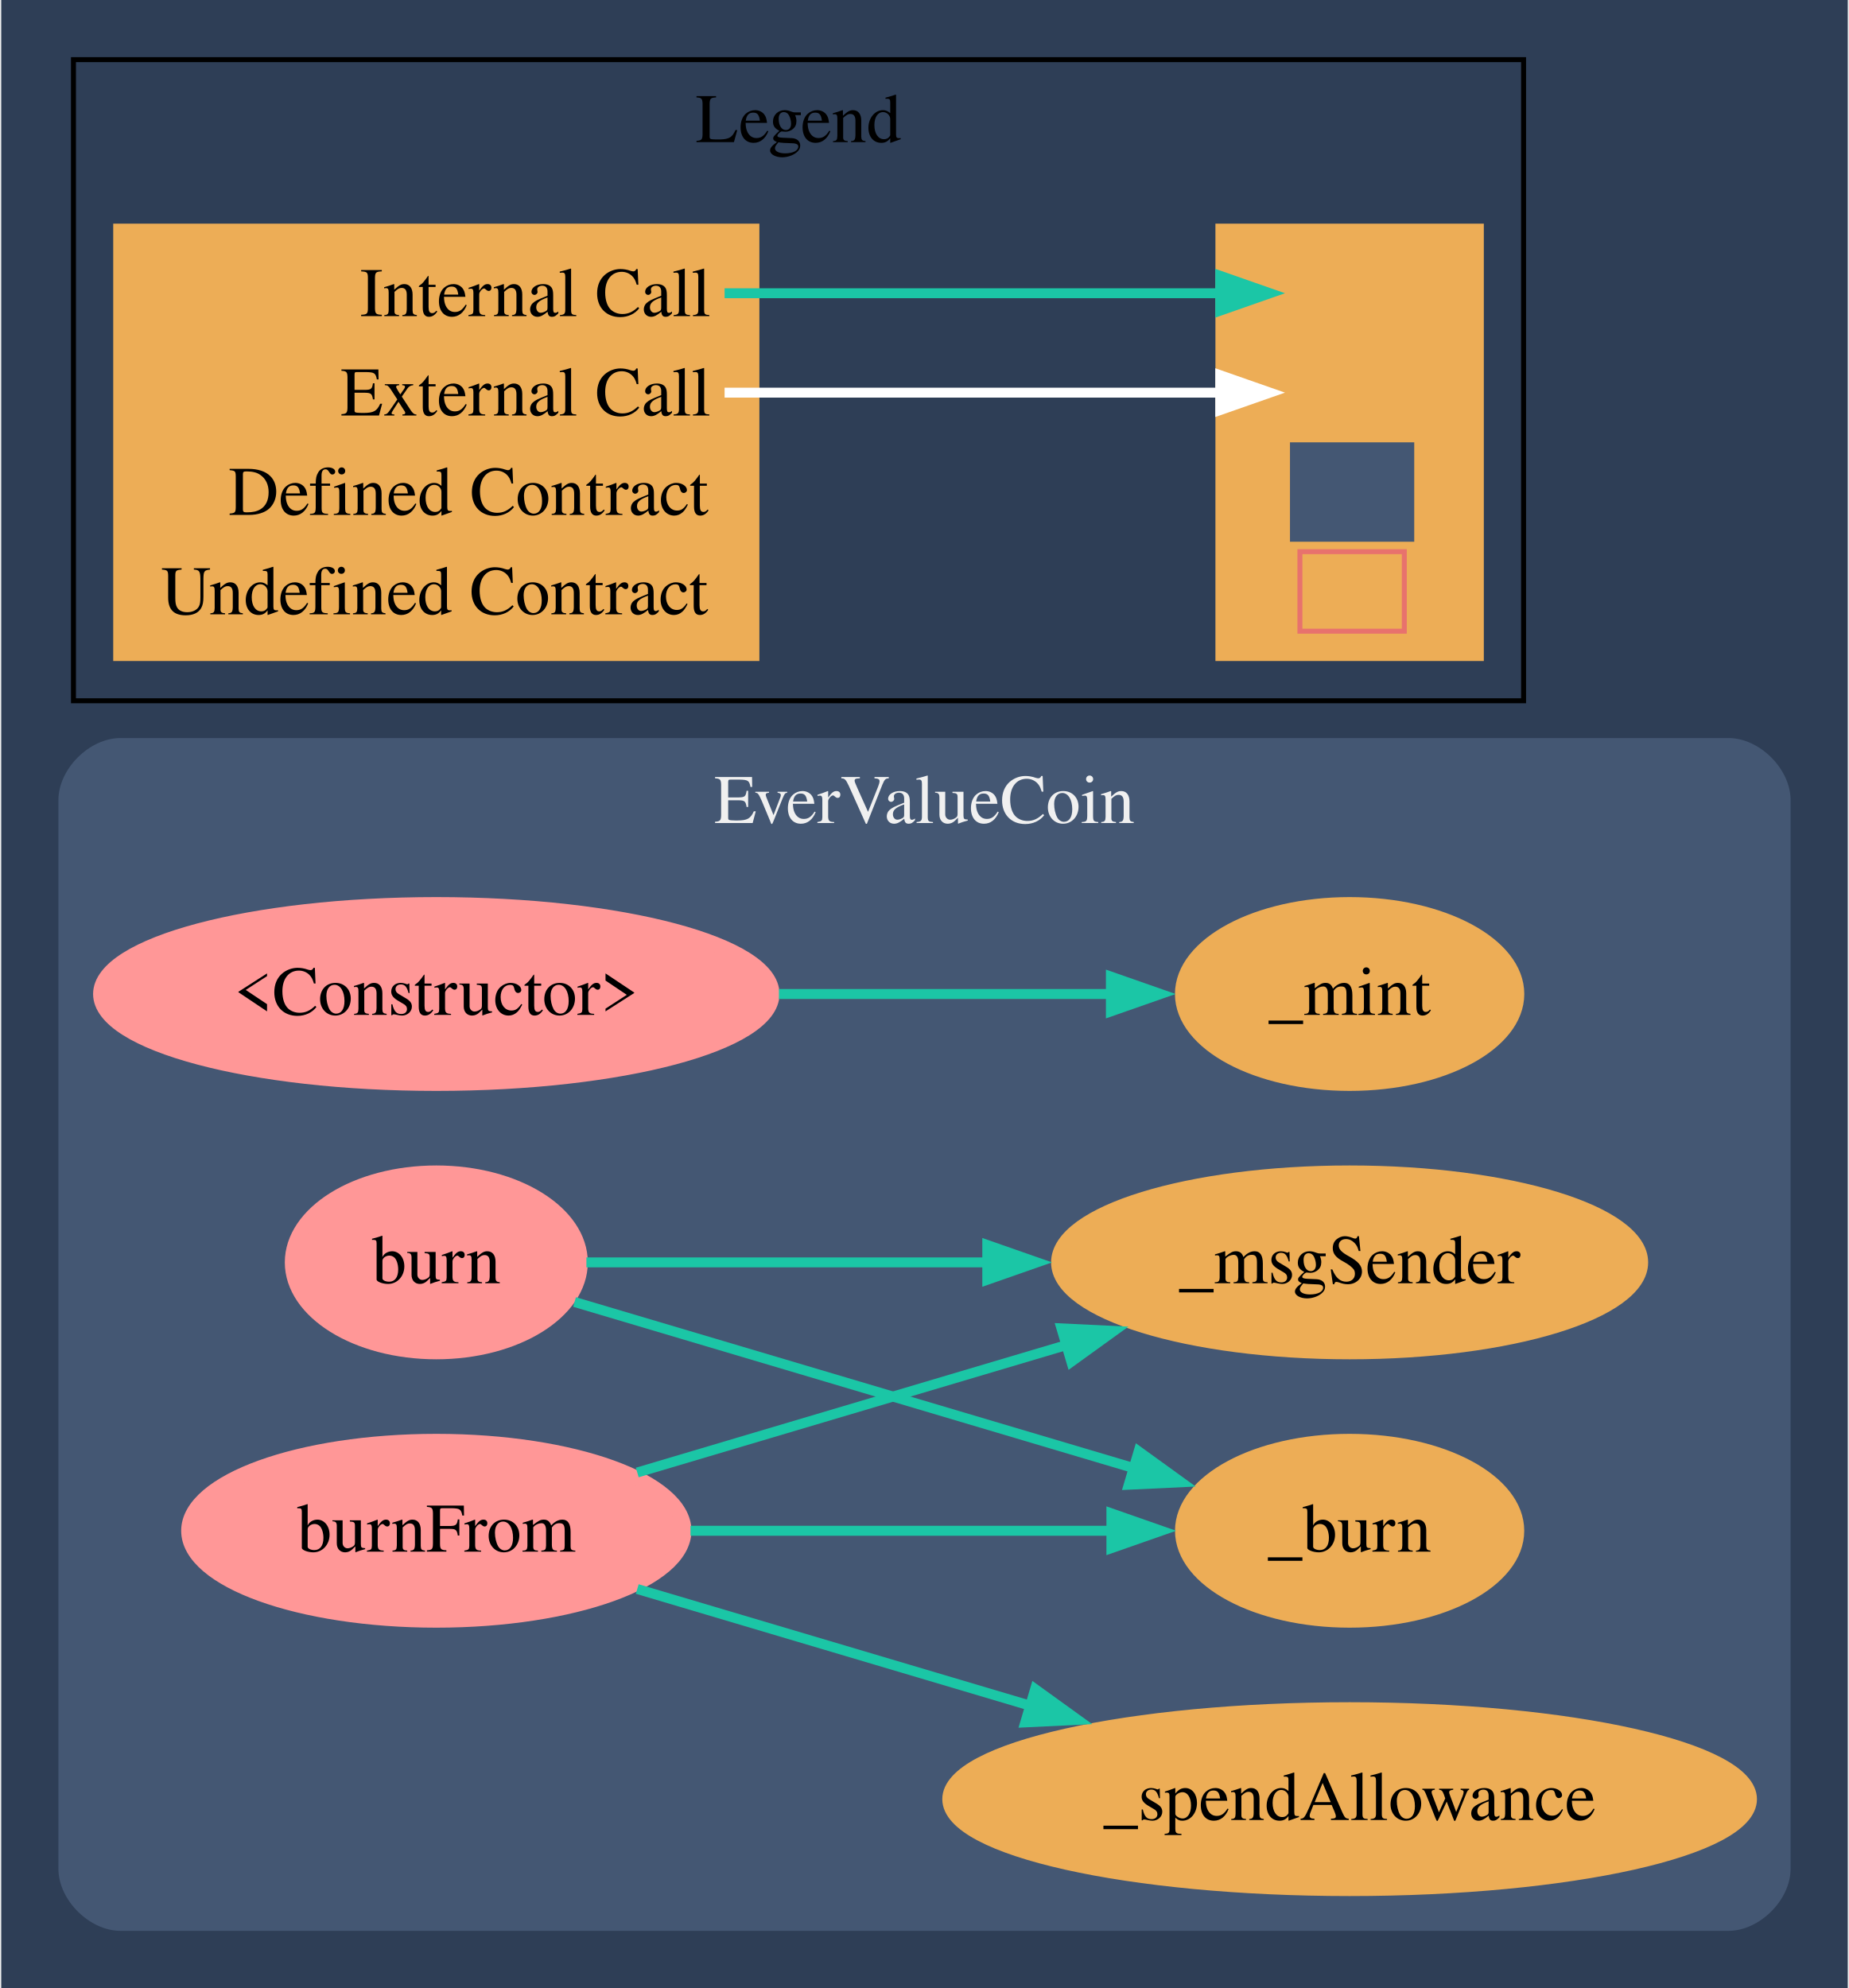
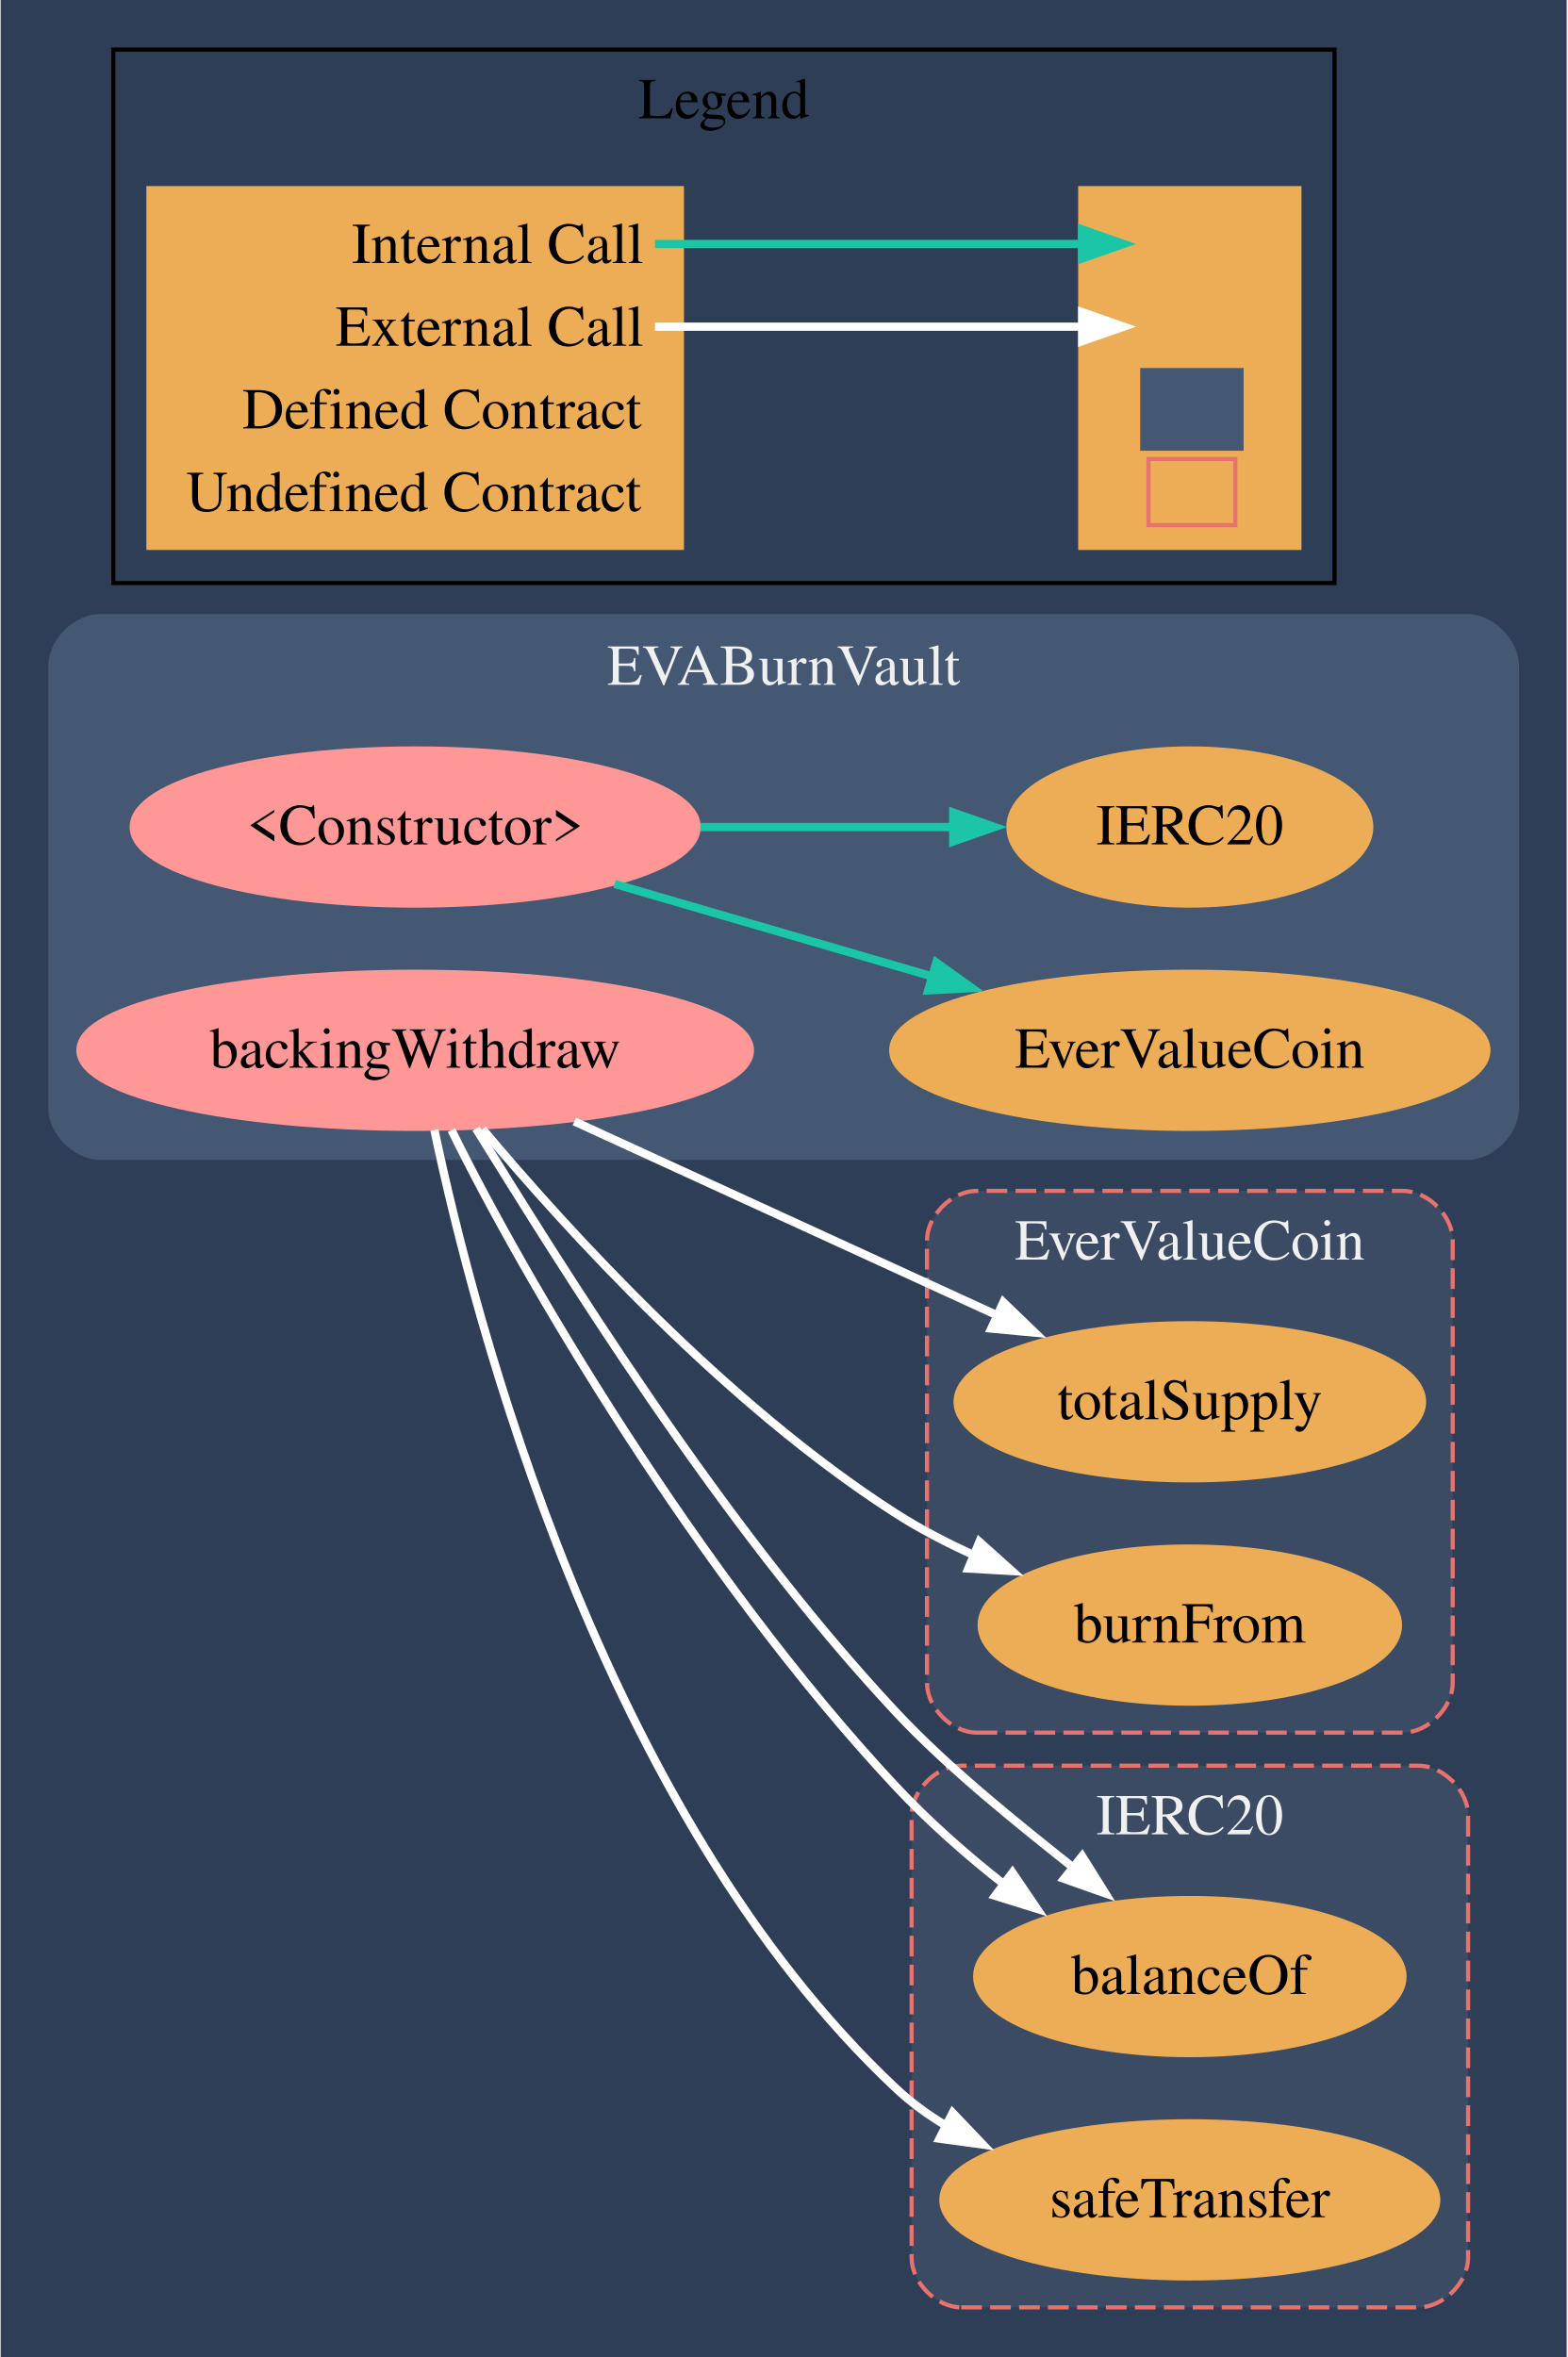
- <svg xmlns="http://www.w3.org/2000/svg" width="372pt" height="400pt" viewBox="0.00 0.00 371.50 400.00">
-   <g id="graph0" class="graph" transform="translate(4,396) scale(1)" data-name="G">
-     <polygon fill="#2e3e56" stroke="none" points="-4,4 -4,-396 367.5,-396 367.5,4 -4,4" style="" />
-     <g id="clust1" class="cluster" data-name="clusterEverValueCoin">
-       <path fill="#445773" stroke="#445773" d="M20,-8C20,-8 343.5,-8 343.5,-8 349.5,-8 355.5,-14 355.5,-20 355.5,-20 355.5,-235 355.5,-235 355.5,-241 349.5,-247 343.5,-247 343.5,-247 20,-247 20,-247 14,-247 8,-241 8,-235 8,-235 8,-20 8,-20 8,-14 14,-8 20,-8" style="" />
-       <text text-anchor="middle" x="181.75" y="-230.4" font-family="Times,serif" font-size="14.00" fill="#f0f0f0" style="">EverValueCoin</text>
+ <svg xmlns="http://www.w3.org/2000/svg" width="379pt" height="570pt" viewBox="0.00 0.00 378.65 570.00">
+   <g id="graph0" class="graph" transform="translate(4,566) scale(1)" data-name="G">
+     <polygon fill="#2e3e56" stroke="none" points="-4,4 -4,-566 374.65,-566 374.65,4 -4,4" style="" />
+     <g id="clust1" class="cluster" data-name="clusterEVABurnVault">
+       <path fill="#445773" stroke="#445773" d="M20,-286C20,-286 350.65,-286 350.65,-286 356.65,-286 362.65,-292 362.65,-298 362.65,-298 362.65,-405 362.65,-405 362.65,-411 356.65,-417 350.65,-417 350.65,-417 20,-417 20,-417 14,-417 8,-411 8,-405 8,-405 8,-298 8,-298 8,-292 14,-286 20,-286" style="" />
+       <text text-anchor="middle" x="185.32" y="-400.4" font-family="Times,serif" font-size="14.00" fill="#f0f0f0" style="">EVABurnVault</text>
    </g>
-     <g id="clust2" class="cluster" data-name="cluster_01">
-       <polygon fill="#2e3e56" stroke="black" points="10.53,-255 10.53,-384 302.28,-384 302.28,-255 10.53,-255" style="" />
-       <text text-anchor="middle" x="156.4" y="-367.4" font-family="Times,serif" font-size="14.00" style="">Legend</text>
+     <g id="clust2" class="cluster" data-name="clusterEverValueCoin">
+       <path fill="#3b4b63" stroke="#e8726d" stroke-dasharray="5,2" d="M231.98,-147C231.98,-147 335.11,-147 335.11,-147 341.11,-147 347.11,-153 347.11,-159 347.11,-159 347.11,-266 347.11,-266 347.11,-272 341.11,-278 335.11,-278 335.11,-278 231.98,-278 231.98,-278 225.98,-278 219.98,-272 219.98,-266 219.98,-266 219.98,-159 219.98,-159 219.98,-153 225.98,-147 231.98,-147" style="" />
+       <text text-anchor="middle" x="283.54" y="-261.4" font-family="Times,serif" font-size="14.00" fill="#f0f0f0" style="">EverValueCoin</text>
    </g>
-     <g id="node1" class="node" pointer-events="visible" data-name="EverValueCoin.&lt;Constructor&gt;">
-       <ellipse fill="#ff9797" stroke="#ff9797" stroke-width="3" cx="83.53" cy="-196" rx="67.55" ry="18" style="" />
-       <text text-anchor="middle" x="83.53" y="-191.8" font-family="Times,serif" font-size="14.00" style="">&lt;Constructor&gt;</text>
+     <g id="clust3" class="cluster" data-name="clusterIERC20">
+       <path fill="#3b4b63" stroke="#e8726d" stroke-dasharray="5,2" d="M228.26,-8C228.26,-8 338.83,-8 338.83,-8 344.83,-8 350.83,-14 350.83,-20 350.83,-20 350.83,-127 350.83,-127 350.83,-133 344.83,-139 338.83,-139 338.83,-139 228.26,-139 228.26,-139 222.26,-139 216.26,-133 216.26,-127 216.26,-127 216.26,-20 216.26,-20 216.26,-14 222.26,-8 228.26,-8" style="" />
+       <text text-anchor="middle" x="283.54" y="-122.4" font-family="Times,serif" font-size="14.00" fill="#f0f0f0" style="">IERC20</text>
    </g>
-     <g id="node4" class="node" pointer-events="visible" data-name="EverValueCoin._mint">
-       <ellipse fill="#edad56" stroke="#edad56" stroke-width="3" cx="267.28" cy="-196" rx="33.64" ry="18" style="" />
-       <text text-anchor="middle" x="267.28" y="-191.8" font-family="Times,serif" font-size="14.00" style="">_mint</text>
+     <g id="clust4" class="cluster" data-name="cluster_01">
+       <polygon fill="#2e3e56" stroke="black" points="23.22,-425 23.22,-554 318.54,-554 318.54,-425 23.22,-425" style="" />
+       <text text-anchor="middle" x="170.88" y="-537.4" font-family="Times,serif" font-size="14.00" style="">Legend</text>
    </g>
-     <g id="edge1" class="edge" data-name="EverValueCoin.&lt;Constructor&gt;-&gt;EverValueCoin._mint">
-       <path fill="none" stroke="#1bc6a6" stroke-width="2" d="M152.46,-196C174.79,-196 199.1,-196 219.5,-196" style="" />
-       <polygon fill="#1bc6a6" stroke="#1bc6a6" stroke-width="2" points="219.25,-199.5 229.25,-196 219.25,-192.5 219.25,-199.5" style="" />
+     <g id="node1" class="node" pointer-events="visible" data-name="EVABurnVault.&lt;Constructor&gt;">
+       <ellipse fill="#ff9797" stroke="#ff9797" stroke-width="3" cx="96.22" cy="-366" rx="67.55" ry="18" style="" />
+       <text text-anchor="middle" x="96.22" y="-361.8" font-family="Times,serif" font-size="14.00" style="">&lt;Constructor&gt;</text>
    </g>
-     <g id="node2" class="node" pointer-events="visible" data-name="EverValueCoin.burn">
-       <ellipse fill="#ff9797" stroke="#ff9797" stroke-width="3" cx="83.53" cy="-142" rx="28.98" ry="18" style="" />
-       <text text-anchor="middle" x="83.53" y="-137.8" font-family="Times,serif" font-size="14.00" style="">burn</text>
+     <g id="node3" class="node" pointer-events="visible" data-name="EVABurnVault.EverValueCoin">
+       <ellipse fill="#edad56" stroke="#edad56" stroke-width="3" cx="283.54" cy="-312" rx="71.21" ry="18" style="" />
+       <text text-anchor="middle" x="283.54" y="-307.8" font-family="Times,serif" font-size="14.00" style="">EverValueCoin</text>
    </g>
-     <g id="node5" class="node" pointer-events="visible" data-name="EverValueCoin._burn">
-       <ellipse fill="#edad56" stroke="#edad56" stroke-width="3" cx="267.28" cy="-88" rx="33.63" ry="18" style="" />
-       <text text-anchor="middle" x="267.28" y="-83.8" font-family="Times,serif" font-size="14.00" style="">_burn</text>
+     <g id="edge1" class="edge" data-name="EVABurnVault.&lt;Constructor&gt;-&gt;EVABurnVault.EverValueCoin">
+       <path fill="none" stroke="#1bc6a6" stroke-width="2" d="M144.46,-352.23C167.86,-345.42 196.38,-337.11 221.42,-329.81" style="" />
+       <polygon fill="#1bc6a6" stroke="#1bc6a6" stroke-width="2" points="222.24,-333.22 230.86,-327.06 220.28,-326.5 222.24,-333.22" style="" />
    </g>
-     <g id="edge2" class="edge" data-name="EverValueCoin.burn-&gt;EverValueCoin._burn">
-       <path fill="none" stroke="#1bc6a6" stroke-width="2" d="M111.34,-134.03C141.07,-125.2 189.4,-110.84 224.18,-100.51" style="" />
-       <polygon fill="#1bc6a6" stroke="#1bc6a6" stroke-width="2" points="224.83,-103.97 233.42,-97.76 222.84,-97.26 224.83,-103.97" style="" />
+     <g id="node4" class="node" pointer-events="visible" data-name="EVABurnVault.IERC20">
+       <ellipse fill="#edad56" stroke="#edad56" stroke-width="3" cx="283.54" cy="-366" rx="42.88" ry="18" style="" />
+       <text text-anchor="middle" x="283.54" y="-361.8" font-family="Times,serif" font-size="14.00" style="">IERC20</text>
    </g>
-     <g id="node6" class="node" pointer-events="visible" data-name="EverValueCoin._msgSender">
-       <ellipse fill="#edad56" stroke="#edad56" stroke-width="3" cx="267.28" cy="-142" rx="58.56" ry="18" style="" />
-       <text text-anchor="middle" x="267.28" y="-137.8" font-family="Times,serif" font-size="14.00" style="">_msgSender</text>
+     <g id="edge2" class="edge" data-name="EVABurnVault.&lt;Constructor&gt;-&gt;EVABurnVault.IERC20">
+       <path fill="none" stroke="#1bc6a6" stroke-width="2" d="M165.18,-366C185.32,-366 207.14,-366 226.45,-366" style="" />
+       <polygon fill="#1bc6a6" stroke="#1bc6a6" stroke-width="2" points="226.33,-369.5 236.33,-366 226.33,-362.5 226.33,-369.5" style="" />
    </g>
-     <g id="edge3" class="edge" data-name="EverValueCoin.burn-&gt;EverValueCoin._msgSender">
-       <path fill="none" stroke="#1bc6a6" stroke-width="2" d="M113.73,-142C135.57,-142 166.41,-142 194.65,-142" style="" />
-       <polygon fill="#1bc6a6" stroke="#1bc6a6" stroke-width="2" points="194.38,-145.5 204.38,-142 194.38,-138.5 194.38,-145.5" style="" />
+     <g id="node2" class="node" pointer-events="visible" data-name="EVABurnVault.backingWithdraw">
+       <ellipse fill="#ff9797" stroke="#ff9797" stroke-width="3" cx="96.22" cy="-312" rx="80.44" ry="18" style="" />
+       <text text-anchor="middle" x="96.22" y="-307.8" font-family="Times,serif" font-size="14.00" style="">backingWithdraw</text>
    </g>
-     <g id="node3" class="node" pointer-events="visible" data-name="EverValueCoin.burnFrom">
-       <ellipse fill="#ff9797" stroke="#ff9797" stroke-width="3" cx="83.53" cy="-88" rx="49.83" ry="18" style="" />
-       <text text-anchor="middle" x="83.53" y="-83.8" font-family="Times,serif" font-size="14.00" style="">burnFrom</text>
+     <g id="node5" class="node" pointer-events="visible" data-name="EverValueCoin.totalSupply">
+       <ellipse fill="#edad56" stroke="#edad56" stroke-width="3" cx="283.54" cy="-227" rx="55.64" ry="18" style="" />
+       <text text-anchor="middle" x="283.54" y="-222.8" font-family="Times,serif" font-size="14.00" style="">totalSupply</text>
    </g>
-     <g id="edge6" class="edge" data-name="EverValueCoin.burnFrom-&gt;EverValueCoin._burn">
-       <path fill="none" stroke="#1bc6a6" stroke-width="2" d="M134.67,-88C161.16,-88 193.46,-88 219.43,-88" style="" />
-       <polygon fill="#1bc6a6" stroke="#1bc6a6" stroke-width="2" points="219.35,-91.5 229.35,-88 219.35,-84.5 219.35,-91.5" style="" />
+     <g id="edge3" class="edge" data-name="EVABurnVault.backingWithdraw-&gt;EverValueCoin.totalSupply">
+       <path fill="none" stroke="white" stroke-width="2" d="M134.72,-294.8C164.36,-281.21 205.83,-262.19 237.31,-247.75" style="" />
+       <polygon fill="white" stroke="white" stroke-width="2" points="238.45,-251.07 246.08,-243.72 235.53,-244.71 238.45,-251.07" style="" />
    </g>
-     <g id="edge5" class="edge" data-name="EverValueCoin.burnFrom-&gt;EverValueCoin._msgSender">
-       <path fill="none" stroke="#1bc6a6" stroke-width="2" d="M123.96,-99.72C149.22,-107.22 182.39,-117.08 210.35,-125.38" style="" />
-       <polygon fill="#1bc6a6" stroke="#1bc6a6" stroke-width="2" points="209.3,-128.72 219.88,-128.21 211.29,-122.01 209.3,-128.72" style="" />
+     <g id="node6" class="node" pointer-events="visible" data-name="EverValueCoin.burnFrom">
+       <ellipse fill="#edad56" stroke="#edad56" stroke-width="3" cx="283.54" cy="-173" rx="49.83" ry="18" style="" />
+       <text text-anchor="middle" x="283.54" y="-168.8" font-family="Times,serif" font-size="14.00" style="">burnFrom</text>
    </g>
-     <g id="node7" class="node" pointer-events="visible" data-name="EverValueCoin._spendAllowance">
-       <ellipse fill="#edad56" stroke="#edad56" stroke-width="3" cx="267.28" cy="-34" rx="80.45" ry="18" style="" />
-       <text text-anchor="middle" x="267.28" y="-29.8" font-family="Times,serif" font-size="14.00" style="">_spendAllowance</text>
+     <g id="edge6" class="edge" data-name="EVABurnVault.backingWithdraw-&gt;EverValueCoin.burnFrom">
+       <path fill="none" stroke="white" stroke-width="2" d="M112.53,-292.94C133.02,-268.51 171.56,-226.17 212.44,-200 218.34,-196.22 224.86,-192.84 231.47,-189.85" style="" />
+       <polygon fill="white" stroke="white" stroke-width="2" points="232.67,-193.14 240.56,-186.07 229.98,-186.68 232.67,-193.14" style="" />
    </g>
-     <g id="edge4" class="edge" data-name="EverValueCoin.burnFrom-&gt;EverValueCoin._spendAllowance">
-       <path fill="none" stroke="#1bc6a6" stroke-width="2" d="M123.96,-76.28C147.13,-69.4 176.94,-60.54 203.29,-52.72" style="" />
-       <polygon fill="#1bc6a6" stroke="#1bc6a6" stroke-width="2" points="204.01,-56.15 212.6,-49.95 202.02,-49.44 204.01,-56.15" style="" />
+     <g id="node7" class="node" pointer-events="visible" data-name="IERC20.balanceOf">
+       <ellipse fill="#edad56" stroke="#edad56" stroke-width="3" cx="283.54" cy="-88" rx="50.92" ry="18" style="" />
+       <text text-anchor="middle" x="283.54" y="-83.8" font-family="Times,serif" font-size="14.00" style="">balanceOf</text>
    </g>
-     <g id="node8" class="node" pointer-events="visible" data-name="key">
-       <polygon fill="#edad56" stroke="none" stroke-width="3" points="148.53,-351 18.53,-351 18.53,-263 148.53,-263 148.53,-351" style="" />
-       <text text-anchor="start" x="68.16" y="-332.4" font-family="Times,serif" font-size="14.00" style="">Internal Call</text>
-       <text text-anchor="start" x="64.27" y="-312.4" font-family="Times,serif" font-size="14.00" style="">External Call</text>
-       <text text-anchor="start" x="41.73" y="-292.4" font-family="Times,serif" font-size="14.00" style="">Defined Contract</text>
-       <text text-anchor="start" x="28.13" y="-272.4" font-family="Times,serif" font-size="14.00" style="">Undefined Contract</text>
+     <g id="edge4" class="edge" data-name="EVABurnVault.backingWithdraw-&gt;IERC20.balanceOf">
+       <path fill="none" stroke="white" stroke-width="2" d="M105.01,-292.71C121.97,-258 164.53,-185.22 212.44,-134 220.35,-125.54 229.62,-117.33 238.79,-110.17" style="" />
+       <polygon fill="white" stroke="white" stroke-width="2" points="240.65,-113.15 246.59,-104.38 236.47,-107.53 240.65,-113.15" style="" />
    </g>
-     <g id="node9" class="node" pointer-events="visible" data-name="key2">
-       <polygon fill="#edad56" stroke="none" stroke-width="3" points="294.28,-351 240.28,-351 240.28,-263 294.28,-263 294.28,-351" style="" />
-       <text text-anchor="start" x="257.28" y="-332.4" font-family="Times,serif" font-size="14.00" style="">   </text>
-       <text text-anchor="start" x="257.28" y="-312.4" font-family="Times,serif" font-size="14.00" style="">   </text>
-       <polygon fill="#445773" stroke="none" points="255.28,-287 255.28,-307 280.28,-307 280.28,-287 255.28,-287" style="" />
-       <text text-anchor="start" x="257.28" y="-292.4" font-family="Times,serif" font-size="14.00" style="">   </text>
-       <polygon fill="none" stroke="#e8726d" points="257.28,-269 257.28,-285 278.28,-285 278.28,-269 257.28,-269" style="" />
+     <g id="edge5" class="edge" data-name="EVABurnVault.backingWithdraw-&gt;IERC20.balanceOf">
+       <path fill="none" stroke="white" stroke-width="2" d="M110.93,-293.06C130.64,-261.48 169.38,-198.03 212.44,-152 225.32,-138.23 241.84,-125.1 255.6,-114.15" style="" />
+       <polygon fill="white" stroke="white" stroke-width="2" points="257.5,-117.11 263.12,-108.12 253.13,-111.64 257.5,-117.11" style="" />
    </g>
-     <g id="edge7" class="edge" data-name="key-&gt;key2">
-       <path fill="none" stroke="#1bc6a6" stroke-width="2" d="M141.53,-337C187.04,-337 201.55,-337 241.37,-337" style="" />
-       <polygon fill="#1bc6a6" stroke="#1bc6a6" stroke-width="2" points="241.25,-340.5 251.25,-337 241.25,-333.5 241.25,-340.5" style="" />
+     <g id="node8" class="node" pointer-events="visible" data-name="IERC20.safeTransfer">
+       <ellipse fill="#edad56" stroke="#edad56" stroke-width="3" cx="283.54" cy="-34" rx="59.08" ry="18" style="" />
+       <text text-anchor="middle" x="283.54" y="-29.8" font-family="Times,serif" font-size="14.00" style="">safeTransfer</text>
+     </g>
+     <g id="edge7" class="edge" data-name="EVABurnVault.backingWithdraw-&gt;IERC20.safeTransfer">
+       <path fill="none" stroke="white" stroke-width="2" d="M100.87,-292.75C110.61,-246.42 141.49,-127.63 212.44,-61 216.13,-57.53 220.31,-54.5 224.76,-51.84" style="" />
+       <polygon fill="white" stroke="white" stroke-width="2" points="226.19,-55.04 233.51,-47.37 223.01,-48.8 226.19,-55.04" style="" />
+     </g>
+     <g id="node9" class="node" pointer-events="visible" data-name="key">
+       <polygon fill="#edad56" stroke="none" stroke-width="3" points="161.22,-521 31.22,-521 31.22,-433 161.22,-433 161.22,-521" style="" />
+       <text text-anchor="start" x="80.86" y="-502.4" font-family="Times,serif" font-size="14.00" style="">Internal Call</text>
+       <text text-anchor="start" x="76.97" y="-482.4" font-family="Times,serif" font-size="14.00" style="">External Call</text>
+       <text text-anchor="start" x="54.42" y="-462.4" font-family="Times,serif" font-size="14.00" style="">Defined Contract</text>
+       <text text-anchor="start" x="40.82" y="-442.4" font-family="Times,serif" font-size="14.00" style="">Undefined Contract</text>
+     </g>
+     <g id="node10" class="node" pointer-events="visible" data-name="key2">
+       <polygon fill="#edad56" stroke="none" stroke-width="3" points="310.54,-521 256.54,-521 256.54,-433 310.54,-433 310.54,-521" style="" />
+       <text text-anchor="start" x="273.54" y="-502.4" font-family="Times,serif" font-size="14.00" style="">   </text>
+       <text text-anchor="start" x="273.54" y="-482.4" font-family="Times,serif" font-size="14.00" style="">   </text>
+       <polygon fill="#445773" stroke="none" points="271.54,-457 271.54,-477 296.54,-477 296.54,-457 271.54,-457" style="" />
+       <text text-anchor="start" x="273.54" y="-462.4" font-family="Times,serif" font-size="14.00" style="">   </text>
+       <polygon fill="none" stroke="#e8726d" points="273.54,-439 273.54,-455 294.54,-455 294.54,-439 273.54,-439" style="" />
    </g>
    <g id="edge8" class="edge" data-name="key-&gt;key2">
-       <path fill="none" stroke="white" stroke-width="2" d="M141.53,-317C187.04,-317 201.55,-317 241.37,-317" style="" />
-       <polygon fill="white" stroke="white" stroke-width="2" points="241.25,-320.5 251.25,-317 241.25,-313.5 241.25,-320.5" style="" />
+       <path fill="none" stroke="#1bc6a6" stroke-width="2" d="M154.22,-507C201.38,-507 216.27,-507 257.76,-507" style="" />
+       <polygon fill="#1bc6a6" stroke="#1bc6a6" stroke-width="2" points="257.52,-510.5 267.52,-507 257.52,-503.5 257.52,-510.5" style="" />
+     </g>
+     <g id="edge9" class="edge" data-name="key-&gt;key2">
+       <path fill="none" stroke="white" stroke-width="2" d="M154.22,-487C201.38,-487 216.27,-487 257.76,-487" style="" />
+       <polygon fill="white" stroke="white" stroke-width="2" points="257.52,-490.5 267.52,-487 257.52,-483.5 257.52,-490.5" style="" />
    </g>
  </g>
</svg>
